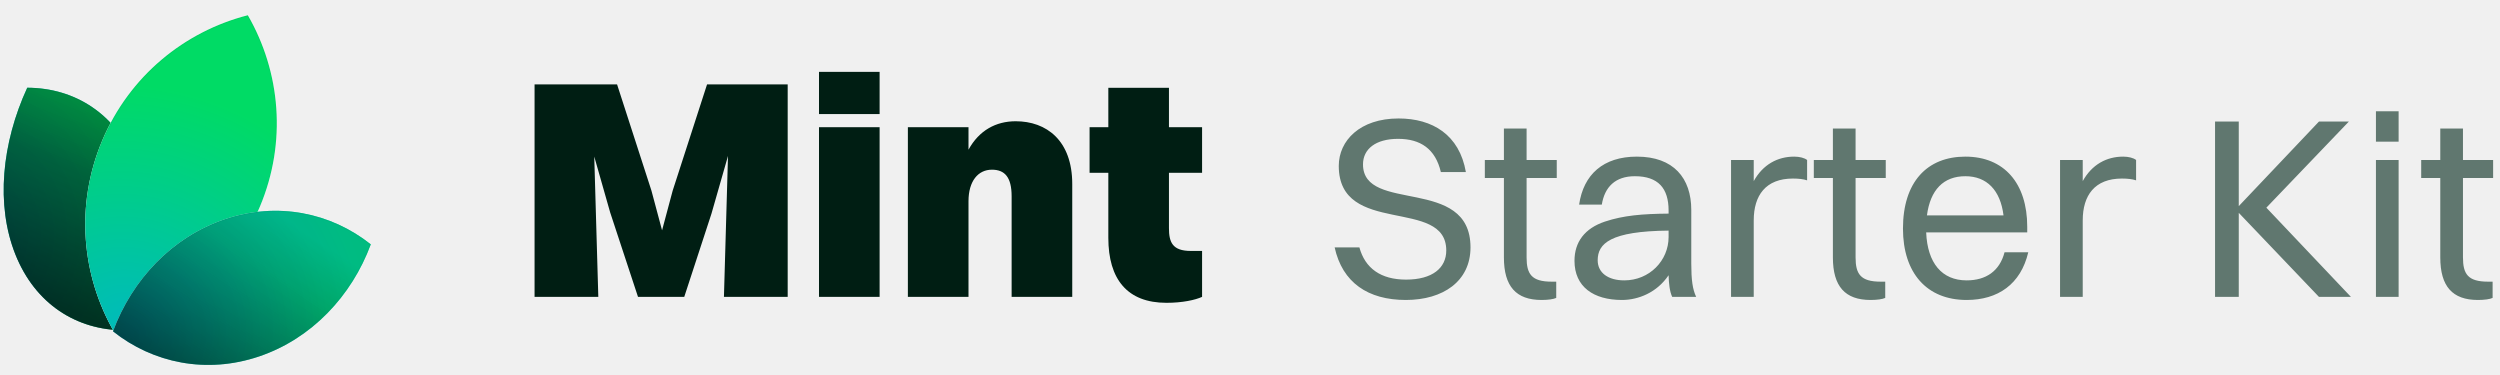
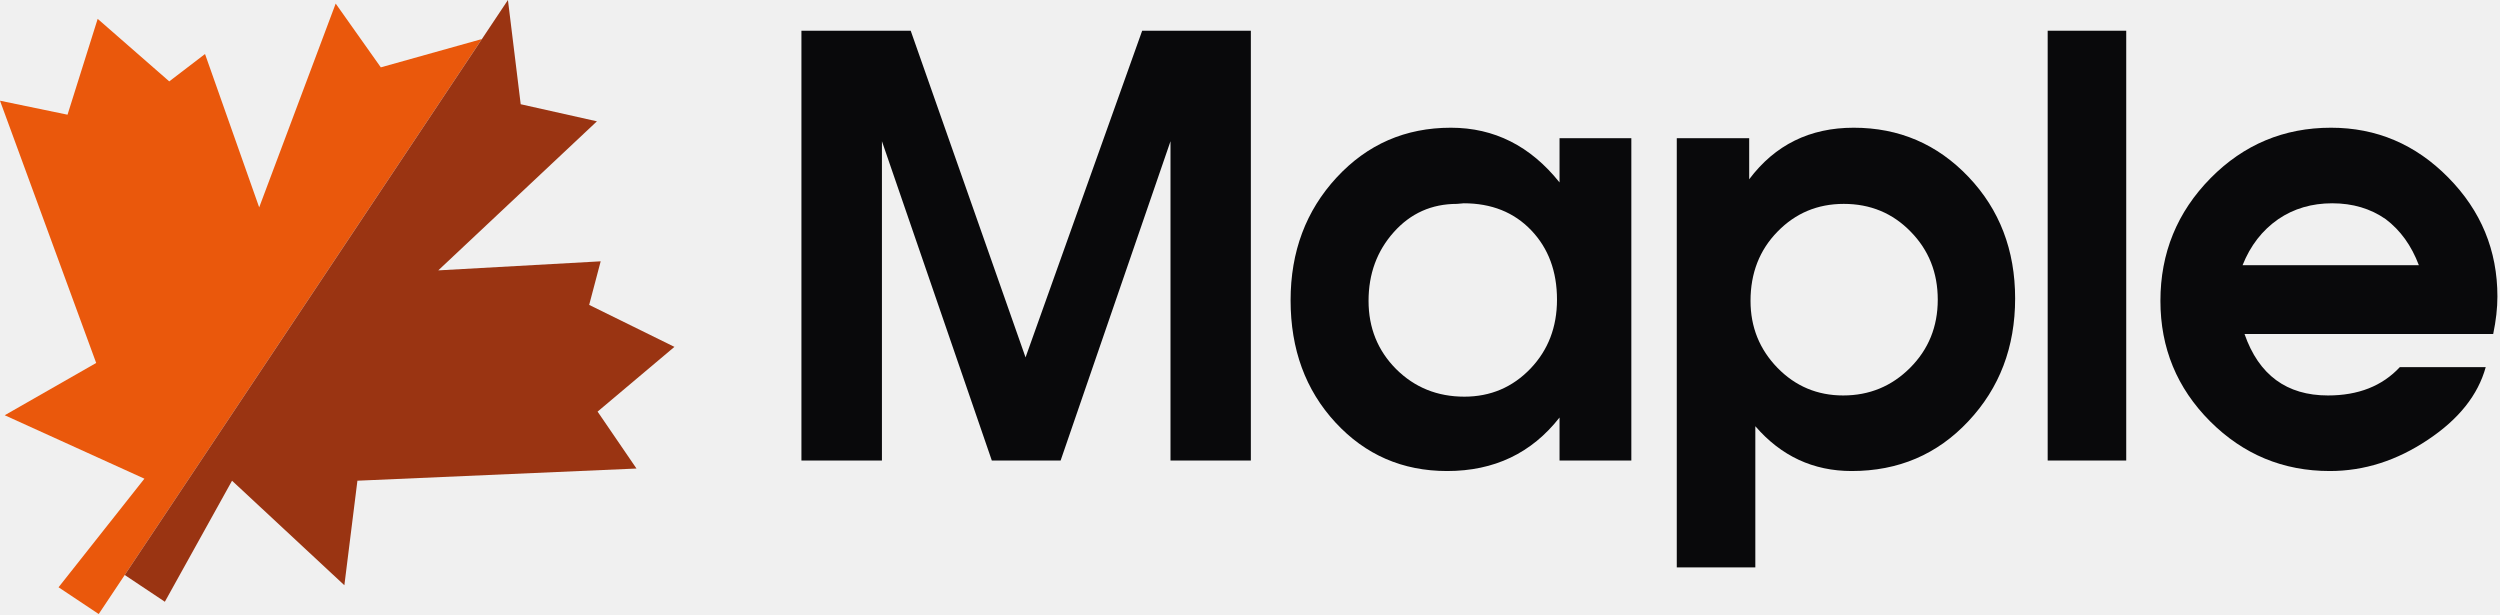
- <svg xmlns="http://www.w3.org/2000/svg" width="160" height="24" viewBox="0 0 160 24" fill="none">
-   <path d="M7.953 21.139C4.896 21.13 2.255 19.458 0.987 16.29C-0.28 13.121 0.109 9.163 1.744 5.615C4.801 5.624 7.442 7.296 8.71 10.465C9.977 13.633 9.588 17.591 7.953 21.139Z" fill="white" />
-   <path d="M7.953 21.139C4.896 21.13 2.255 19.458 0.987 16.29C-0.28 13.121 0.109 9.163 1.744 5.615C4.801 5.624 7.442 7.296 8.71 10.465C9.977 13.633 9.588 17.591 7.953 21.139Z" fill="url(#paint0_radial_115_86)" />
-   <path d="M7.953 21.139C4.896 21.13 2.255 19.458 0.987 16.29C-0.28 13.121 0.109 9.163 1.744 5.615C4.801 5.624 7.442 7.296 8.71 10.465C9.977 13.633 9.588 17.591 7.953 21.139Z" fill="black" fill-opacity="0.5" style="mix-blend-mode:hard-light" />
-   <path d="M7.953 21.139C4.896 21.13 2.255 19.458 0.987 16.29C-0.28 13.121 0.109 9.163 1.744 5.615C4.801 5.624 7.442 7.296 8.71 10.465C9.977 13.633 9.588 17.591 7.953 21.139Z" fill="url(#paint1_linear_115_86)" fill-opacity="0.5" style="mix-blend-mode:hard-light" />
-   <path d="M7.935 21.111C4.897 21.096 2.274 19.431 1.013 16.279C-0.248 13.124 0.136 9.182 1.762 5.643C4.8 5.659 7.423 7.324 8.684 10.476C9.945 13.63 9.561 17.572 7.935 21.111Z" stroke="url(#paint2_linear_115_86)" stroke-opacity="0.05" stroke-width="0.056" />
-   <path d="M7.31 21.257C11.354 20.221 14.884 17.375 16.628 13.236C18.373 9.097 17.945 4.587 15.86 0.976C11.816 2.012 8.287 4.858 6.542 8.998C4.797 13.137 5.225 17.646 7.31 21.257Z" fill="white" />
-   <path d="M7.31 21.257C11.354 20.221 14.884 17.375 16.628 13.236C18.373 9.097 17.945 4.587 15.86 0.976C11.816 2.012 8.287 4.858 6.542 8.998C4.797 13.137 5.225 17.646 7.31 21.257Z" fill="url(#paint3_radial_115_86)" />
-   <path d="M16.602 13.225C14.864 17.349 11.351 20.187 7.324 21.225C5.253 17.624 4.829 13.132 6.568 9.009C8.306 4.885 11.819 2.047 15.846 1.009C17.918 4.61 18.341 9.101 16.602 13.225Z" stroke="url(#paint4_linear_115_86)" stroke-opacity="0.05" stroke-width="0.056" />
-   <path d="M7.234 21.207C9.789 23.237 13.21 23.951 16.577 22.814C19.944 21.677 22.506 18.945 23.73 15.638C21.175 13.608 17.754 12.894 14.387 14.031C11.02 15.168 8.458 17.901 7.234 21.207Z" fill="white" />
-   <path d="M7.234 21.207C9.789 23.237 13.21 23.951 16.577 22.814C19.944 21.677 22.506 18.945 23.73 15.638C21.175 13.608 17.754 12.894 14.387 14.031C11.02 15.168 8.458 17.901 7.234 21.207Z" fill="url(#paint5_radial_115_86)" />
-   <path d="M7.234 21.207C9.789 23.237 13.21 23.951 16.577 22.814C19.944 21.677 22.506 18.945 23.73 15.638C21.175 13.608 17.754 12.894 14.387 14.031C11.02 15.168 8.458 17.901 7.234 21.207Z" fill="black" fill-opacity="0.2" style="mix-blend-mode:hard-light" />
-   <path d="M7.234 21.207C9.789 23.237 13.21 23.951 16.577 22.814C19.944 21.677 22.506 18.945 23.73 15.638C21.175 13.608 17.754 12.894 14.387 14.031C11.02 15.168 8.458 17.901 7.234 21.207Z" fill="url(#paint6_linear_115_86)" fill-opacity="0.5" style="mix-blend-mode:hard-light" />
-   <path d="M16.568 22.787C13.218 23.918 9.814 23.212 7.267 21.198C8.492 17.907 11.044 15.189 14.396 14.058C17.747 12.927 21.15 13.633 23.697 15.648C22.472 18.938 19.92 21.656 16.568 22.787Z" stroke="url(#paint7_linear_115_86)" stroke-opacity="0.05" stroke-width="0.056" />
-   <path d="M34.212 19V5.4H39.492L41.692 12.2L42.372 14.74L43.052 12.2L45.252 5.4H50.412V19H46.332L46.592 9.98L45.532 13.68L43.792 19H40.832L39.052 13.6L38.032 10.02L38.292 19H34.212ZM52.416 7.3V4.6H56.295V7.3H52.416ZM52.416 19V8.14H56.295V19H52.416ZM58.104 19V8.14H61.984V9.58C62.664 8.34 63.744 7.76 65.004 7.76C66.964 7.76 68.624 8.98 68.624 11.78V19H64.744V12.56C64.744 11.34 64.304 10.86 63.484 10.86C62.604 10.86 61.984 11.58 61.984 12.88V19H58.104ZM70.933 15.22V11.06H69.733V8.14H70.933V5.62H74.813V8.14H76.933V11.06H74.813V14.6C74.813 15.5 75.033 16.06 76.213 16.06H76.933V19C76.493 19.2 75.673 19.38 74.653 19.38C72.153 19.38 70.933 17.88 70.933 15.22Z" fill="#001E13" />
-   <path d="M87.232 10.519C87.232 13.687 94.112 11.229 94.112 15.832C94.112 17.994 92.364 19.198 89.971 19.198C87.562 19.198 85.912 18.093 85.417 15.832H87.001C87.364 17.169 88.371 17.895 89.987 17.895C91.671 17.895 92.561 17.152 92.561 16.03C92.561 12.598 85.681 15.155 85.681 10.618C85.681 9.001 87.034 7.582 89.509 7.582C91.671 7.582 93.403 8.621 93.816 11.014H92.215C91.868 9.529 90.912 8.886 89.476 8.886C88.057 8.886 87.232 9.529 87.232 10.519ZM96.25 16.476V11.393H95.029V10.239H96.25V8.226H97.702V10.239H99.632V11.393H97.702V16.476C97.702 17.532 98.015 18.026 99.302 18.026H99.599V19.066C99.434 19.148 99.071 19.198 98.659 19.198C97.025 19.198 96.25 18.323 96.25 16.476ZM102.516 13.093H101.064C101.345 11.162 102.615 10.024 104.76 10.024C107.103 10.024 108.242 11.393 108.242 13.44V16.888C108.242 17.895 108.324 18.521 108.555 19H107.021C106.856 18.654 106.806 18.142 106.79 17.614C106.047 18.72 104.859 19.198 103.803 19.198C101.988 19.198 100.767 18.357 100.767 16.69C100.767 15.486 101.427 14.611 102.714 14.182C103.902 13.786 105.107 13.687 106.79 13.671V13.473C106.79 12.053 106.13 11.278 104.628 11.278C103.374 11.278 102.698 11.971 102.516 13.093ZM102.252 16.657C102.252 17.465 102.929 17.944 103.952 17.944C105.569 17.944 106.79 16.674 106.79 15.172V14.759C103.061 14.793 102.252 15.585 102.252 16.657ZM110.787 19V10.239H112.239V11.591C112.833 10.519 113.774 10.024 114.83 10.024C115.176 10.024 115.49 10.107 115.655 10.239V11.542C115.407 11.46 115.094 11.427 114.747 11.427C112.998 11.427 112.239 12.515 112.239 14.1V19H110.787ZM117.305 16.476V11.393H116.084V10.239H117.305V8.226H118.757V10.239H120.688V11.393H118.757V16.476C118.757 17.532 119.071 18.026 120.358 18.026H120.655V19.066C120.49 19.148 120.127 19.198 119.714 19.198C118.081 19.198 117.305 18.323 117.305 16.476ZM129.809 16.145C129.33 18.192 127.862 19.198 125.865 19.198C123.324 19.198 121.79 17.482 121.79 14.627C121.79 11.658 123.324 10.024 125.783 10.024C128.258 10.024 129.743 11.723 129.743 14.512V14.875H123.275C123.357 16.838 124.281 17.944 125.865 17.944C127.103 17.944 127.977 17.35 128.291 16.145H129.809ZM125.783 11.278C124.38 11.278 123.539 12.152 123.324 13.786H128.225C128.027 12.169 127.152 11.278 125.783 11.278ZM131.843 19V10.239H133.295V11.591C133.889 10.519 134.829 10.024 135.885 10.024C136.232 10.024 136.545 10.107 136.71 10.239V11.542C136.463 11.46 136.149 11.427 135.803 11.427C134.054 11.427 133.295 12.515 133.295 14.1V19H131.843ZM141.763 19V7.78H143.281V13.192L148.413 7.78H150.327L145.047 13.291L150.459 19H148.413L143.281 13.621V19H141.763ZM152.06 9.067V7.12H153.512V9.067H152.06ZM152.06 19V10.239H153.512V19H152.06ZM156.178 16.476V11.393H154.957V10.239H156.178V8.226H157.63V10.239H159.56V11.393H157.63V16.476C157.63 17.532 157.943 18.026 159.23 18.026H159.527V19.066C159.362 19.148 158.999 19.198 158.587 19.198C156.953 19.198 156.178 18.323 156.178 16.476Z" fill="#002719" fill-opacity="0.6" />
-   <defs>
-     <radialGradient id="paint0_radial_115_86" cx="0" cy="0" r="1" gradientUnits="userSpaceOnUse" gradientTransform="translate(-3.00503 15.023) rotate(-10.029) scale(17.9572 17.784)">
-       <stop stop-color="#00B0BB" />
-       <stop offset="1" stop-color="#00DB65" />
-     </radialGradient>
-     <linearGradient id="paint1_linear_115_86" x1="7.39" y1="4.813" x2="1.63" y2="18.689" gradientUnits="userSpaceOnUse">
-       <stop stop-color="#18E299" />
-       <stop offset="1" />
-     </linearGradient>
-     <linearGradient id="paint2_linear_115_86" x1="7.948" y1="8.016" x2="1.761" y2="18.746" gradientUnits="userSpaceOnUse">
-       <stop />
-       <stop offset="1" stop-opacity="0" />
-     </linearGradient>
-     <radialGradient id="paint3_radial_115_86" cx="0" cy="0" r="1" gradientUnits="userSpaceOnUse" gradientTransform="translate(8.11404 20.8822) rotate(-75.7542) scale(21.6246 23.7772)">
-       <stop stop-color="#00BBBB" />
-       <stop offset="0.713" stop-color="#00DB65" />
-     </radialGradient>
-     <linearGradient id="paint4_linear_115_86" x1="7.602" y1="5.871" x2="15.556" y2="16.372" gradientUnits="userSpaceOnUse">
-       <stop />
-       <stop offset="1" stop-opacity="0" />
-     </linearGradient>
-     <radialGradient id="paint5_radial_115_86" cx="0" cy="0" r="1" gradientUnits="userSpaceOnUse" gradientTransform="translate(7.84537 21.5181) rotate(-20.3525) scale(18.5603 17.32)">
-       <stop stop-color="#00B0BB" />
-       <stop offset="1" stop-color="#00DB65" />
-     </radialGradient>
-     <linearGradient id="paint6_linear_115_86" x1="16.808" y1="13.007" x2="10.041" y2="22.994" gradientUnits="userSpaceOnUse">
-       <stop stop-color="#00B1BC" />
-       <stop offset="1" />
-     </linearGradient>
-     <linearGradient id="paint7_linear_115_86" x1="16.808" y1="13.007" x2="14.169" y2="23.841" gradientUnits="userSpaceOnUse">
-       <stop />
-       <stop offset="1" stop-opacity="0" />
-     </linearGradient>
-   </defs>
+ <svg xmlns="http://www.w3.org/2000/svg" width="114" height="28" viewBox="0 0 114 28" fill="none">
+   <path d="M6.585 21.828L2.67 26.78L4.501 28L21.975 1.78L17.365 3.071L15.307 0.163L11.819 9.456L9.349 2.463L7.718 3.711L4.454 0.86L3.079 5.23L0 4.592L4.386 16.551L0.215 18.935L6.585 21.828Z" fill="#EA580C" />
+   <path d="M10.581 21.921L7.517 27.44L5.687 26.22L23.162 0L23.744 4.753L27.22 5.532L19.985 12.329L27.391 11.916L26.866 13.903L30.754 15.817L27.25 18.769L29.024 21.365L16.298 21.92L15.703 26.687L10.581 21.921Z" fill="#9A3412" />
+   <path d="M57.039 21H53.375V6.44L48.364 21H45.227L40.216 6.44V21H36.545V1.401H41.528L46.765 16.297L52.083 1.401H57.039V21Z" fill="#09090B" />
+   <path d="M74.389 21H71.115V19.038C69.843 20.665 68.134 21.479 65.988 21.479C63.955 21.479 62.258 20.74 60.895 19.264C59.532 17.787 58.851 15.93 58.851 13.693C58.851 11.473 59.551 9.607 60.95 8.094C62.349 6.581 64.085 5.824 66.159 5.824C68.136 5.824 69.788 6.656 71.115 8.319V6.303H74.389V21ZM70.999 13.665C70.999 12.375 70.607 11.32 69.823 10.5C69.039 9.68 68.013 9.27 66.746 9.27L66.439 9.297C65.281 9.297 64.32 9.728 63.554 10.589C62.789 11.446 62.406 12.489 62.406 13.72C62.406 14.95 62.825 15.987 63.663 16.83C64.507 17.669 65.543 18.088 66.774 18.088C67.968 18.088 68.975 17.66 69.795 16.803C70.597 15.96 70.999 14.914 70.999 13.665Z" fill="#09090B" />
+   <path d="M91.89 13.61C91.89 15.83 91.179 17.696 89.757 19.209C88.34 20.722 86.567 21.479 84.438 21.479C82.684 21.479 81.219 20.797 80.043 19.435V25.874H76.461V6.303H79.763V8.176C80.939 6.608 82.527 5.824 84.527 5.824C86.596 5.824 88.342 6.572 89.764 8.067C91.181 9.557 91.89 11.405 91.89 13.61ZM88.362 13.665C88.362 12.435 87.95 11.4 87.125 10.562C86.305 9.719 85.288 9.297 84.076 9.297C82.882 9.297 81.875 9.719 81.055 10.562C80.234 11.4 79.824 12.453 79.824 13.72C79.824 14.914 80.234 15.932 81.055 16.776C81.875 17.614 82.873 18.033 84.049 18.033C85.243 18.033 86.259 17.614 87.098 16.776C87.941 15.932 88.362 14.896 88.362 13.665Z" fill="#09090B" />
+   <path d="M96.956 21H93.374V1.401H96.956V21Z" fill="#09090B" />
+   <path d="M113.882 13.522C113.882 14.046 113.818 14.615 113.69 15.23H102.35C103.001 17.099 104.271 18.033 106.157 18.033C107.538 18.033 108.63 17.603 109.432 16.741H113.349C112.998 18.013 112.12 19.116 110.717 20.05C109.299 21.002 107.807 21.479 106.239 21.479C104.111 21.479 102.29 20.722 100.777 19.209C99.269 17.696 98.515 15.866 98.515 13.72C98.515 11.537 99.278 9.671 100.805 8.121C102.318 6.59 104.147 5.824 106.294 5.824C108.368 5.824 110.149 6.581 111.64 8.094C113.134 9.607 113.882 11.416 113.882 13.522ZM110.3 12.093C109.963 11.2 109.459 10.5 108.789 9.994C108.096 9.511 107.283 9.27 106.349 9.27C105.419 9.27 104.599 9.511 103.888 9.994C103.159 10.5 102.616 11.2 102.261 12.093H110.3Z" fill="#09090B" />
</svg>
